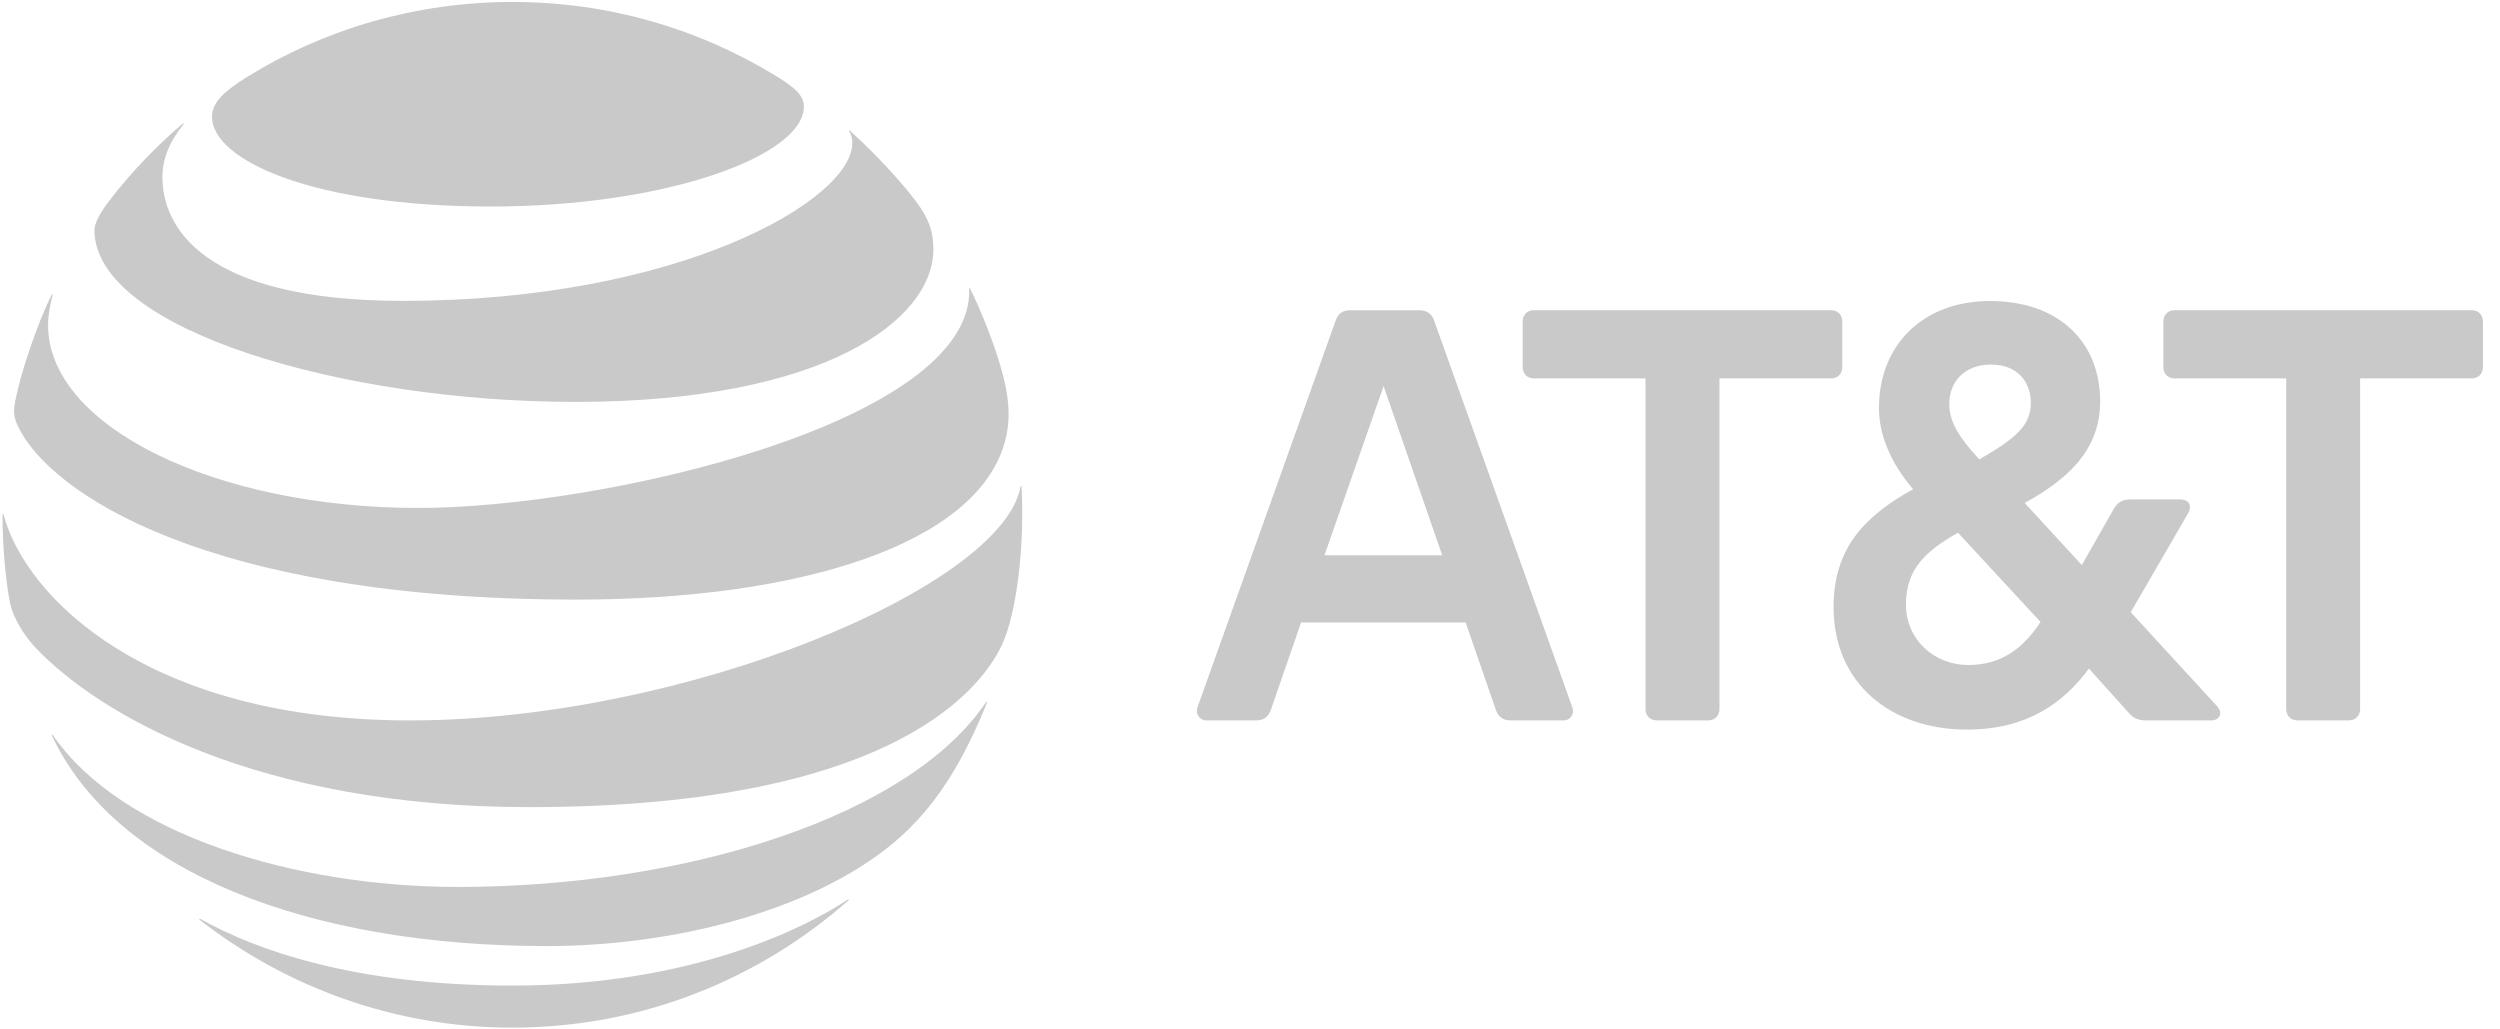
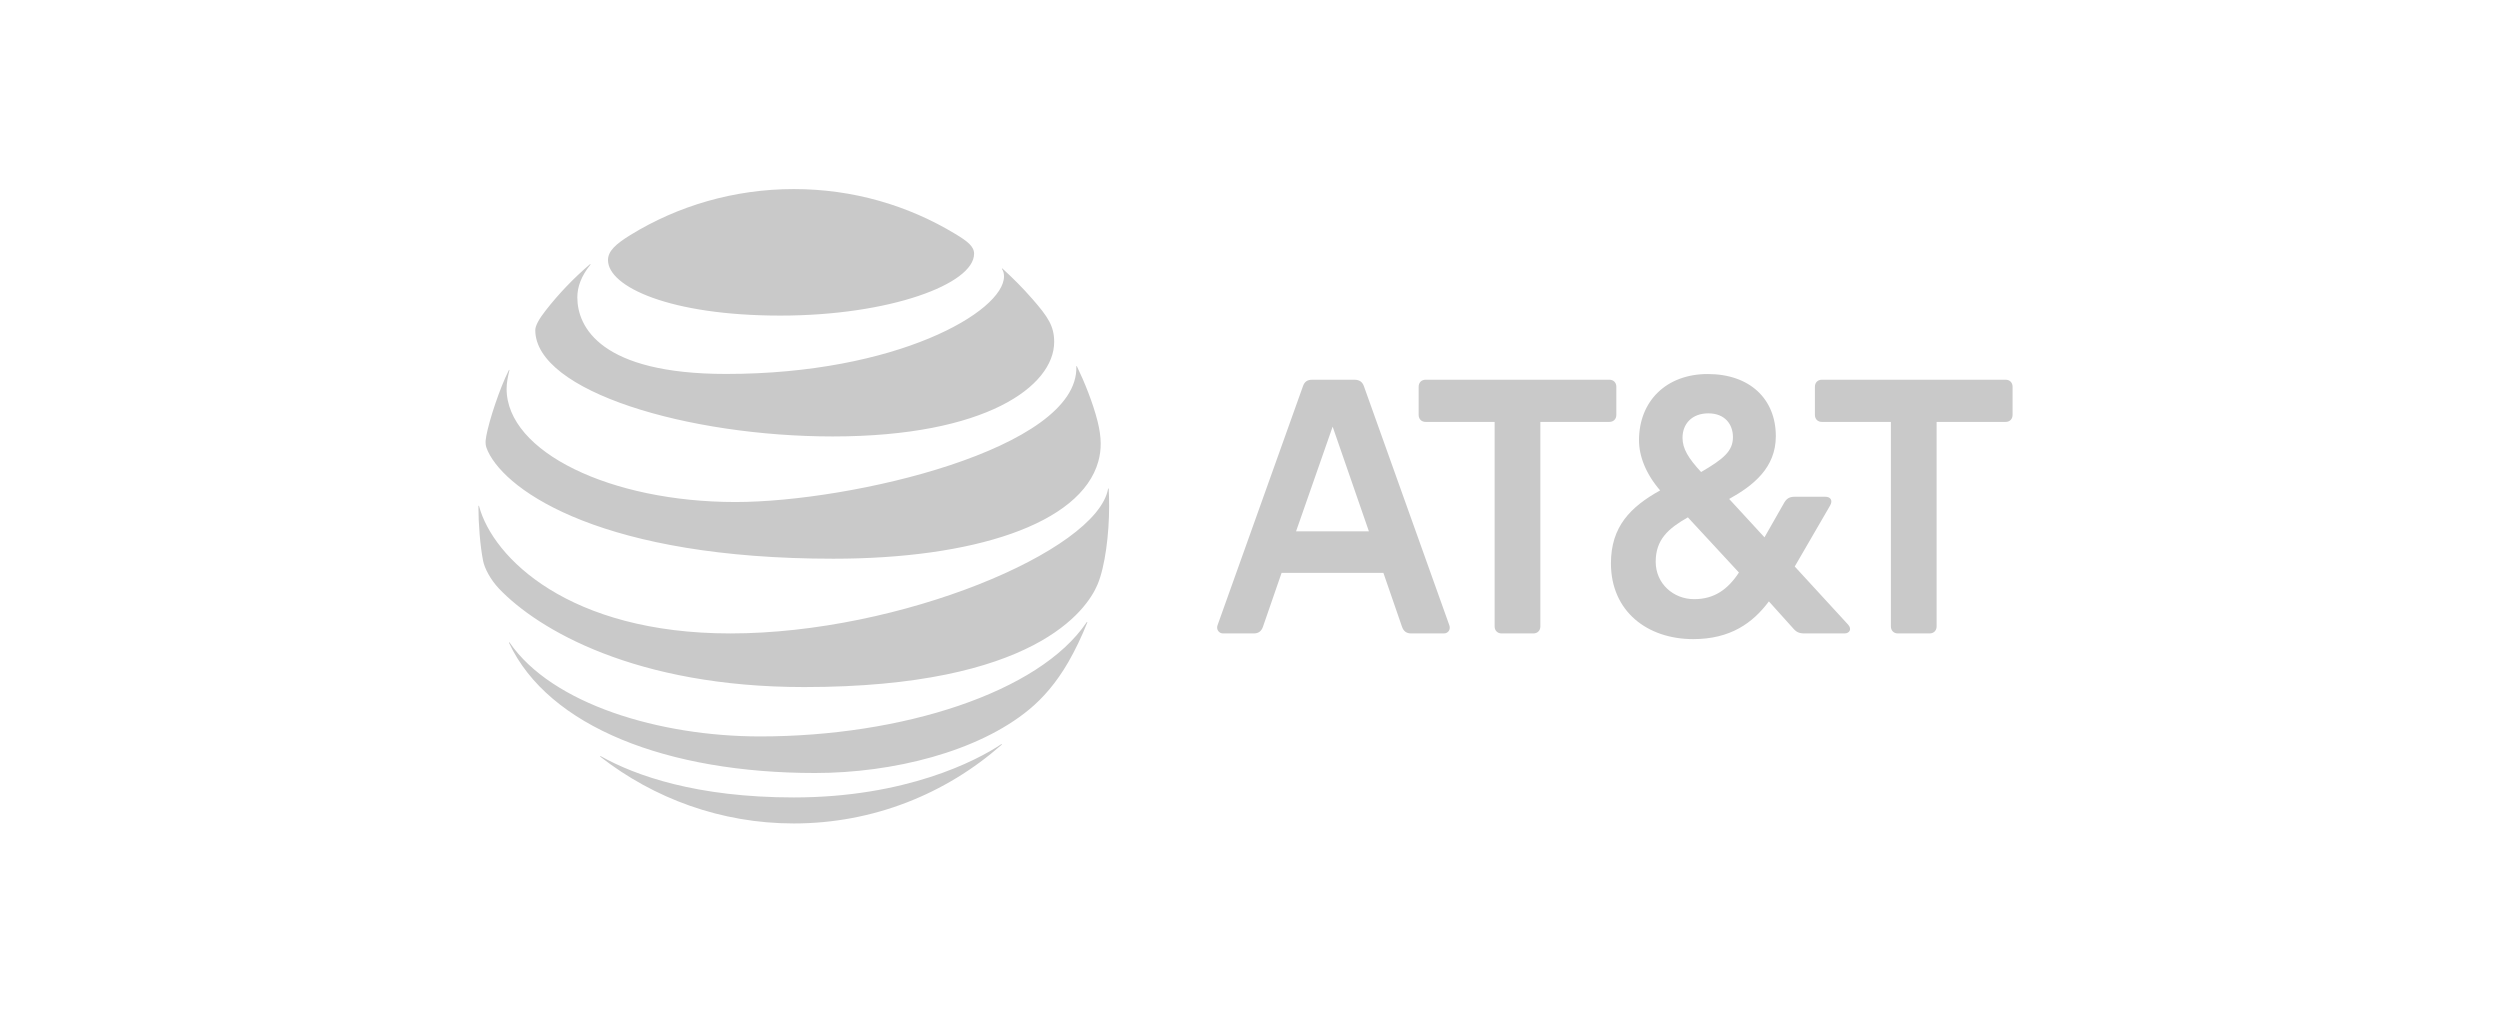
- <svg xmlns="http://www.w3.org/2000/svg" width="107" height="44" viewBox="0 0 107 44" fill="none">
-   <path fill-rule="evenodd" clip-rule="evenodd" d="M94.884 30.218C95.167 30.526 94.993 30.833 94.643 30.833H91.872C91.501 30.833 91.305 30.744 91.065 30.459L89.407 28.616C88.295 30.109 86.745 31.227 84.171 31.227C80.986 31.227 78.477 29.297 78.477 25.984C78.477 23.438 79.83 22.077 81.881 20.936C80.876 19.773 80.419 18.544 80.419 17.469C80.419 14.748 82.317 12.883 85.174 12.883C88.098 12.883 89.887 14.617 89.887 17.184C89.887 19.378 88.317 20.606 86.658 21.528L89.102 24.184L90.476 21.77C90.65 21.485 90.847 21.375 91.195 21.375H93.311C93.661 21.375 93.857 21.617 93.639 21.989L91.196 26.202L94.884 30.218ZM98.33 30.832C98.046 30.832 97.85 30.634 97.85 30.349V16.196H93.072C92.788 16.196 92.592 15.999 92.592 15.713V13.761C92.592 13.475 92.788 13.277 93.072 13.277H105.791C106.075 13.277 106.27 13.475 106.27 13.761V15.713C106.27 15.998 106.075 16.196 105.791 16.196H101.013V30.349C101.013 30.634 100.816 30.832 100.533 30.832H98.33ZM61.727 23.766L59.218 16.525L56.688 23.766H61.727ZM66.92 30.833C67.225 30.833 67.4 30.547 67.291 30.261L61.379 13.717C61.27 13.409 61.051 13.278 60.724 13.278H57.8C57.474 13.278 57.278 13.409 57.168 13.717L51.256 30.261C51.147 30.547 51.344 30.833 51.628 30.833H53.765C54.092 30.833 54.289 30.68 54.397 30.371L55.686 26.642H62.731L64.018 30.371C64.127 30.679 64.324 30.833 64.651 30.833H66.92ZM84.236 28.462C85.632 28.462 86.57 27.783 87.334 26.619L83.801 22.801C82.447 23.569 81.574 24.336 81.574 25.873C81.575 27.387 82.796 28.462 84.236 28.462ZM83.43 17.294C83.43 16.328 84.084 15.604 85.218 15.604C86.353 15.604 86.92 16.35 86.92 17.25C86.92 18.215 86.265 18.764 84.716 19.664C83.822 18.698 83.43 18.04 83.43 17.294ZM73.593 30.349C73.593 30.634 73.396 30.832 73.112 30.832H70.908C70.625 30.832 70.428 30.634 70.428 30.349V16.196H65.651C65.367 16.196 65.171 15.998 65.171 15.713V13.761C65.171 13.475 65.367 13.277 65.651 13.277H78.37C78.653 13.277 78.85 13.475 78.85 13.761V15.713C78.85 15.999 78.653 16.196 78.37 16.196H73.593V30.349Z" fill="#C9C9C9" />
-   <path fill-rule="evenodd" clip-rule="evenodd" d="M21.929 0.084C26.024 0.084 29.822 1.206 33.092 3.179C33.972 3.708 34.407 4.058 34.407 4.559C34.407 6.658 28.552 8.839 21.002 8.839C13.373 8.839 9.073 6.848 9.073 4.997C9.073 4.368 9.627 3.88 10.612 3.27C13.894 1.245 17.806 0.084 21.929 0.084ZM36.34 5.617C36.432 5.762 36.478 5.916 36.478 6.124C36.478 8.562 29.06 12.877 17.252 12.877C8.576 12.877 6.951 9.638 6.951 7.578C6.951 6.842 7.232 6.089 7.85 5.324C7.884 5.278 7.855 5.261 7.816 5.295C6.689 6.256 5.653 7.337 4.745 8.505C4.31 9.057 4.041 9.546 4.041 9.839C4.041 14.107 14.677 17.202 24.623 17.202C35.22 17.202 39.949 13.721 39.949 10.662C39.949 9.569 39.526 8.931 38.444 7.693C37.742 6.888 37.078 6.233 36.374 5.588C36.34 5.56 36.317 5.583 36.34 5.617ZM0.651 17.167C0.861 16.051 1.571 13.895 2.211 12.617C2.228 12.582 2.262 12.589 2.251 12.629C2.144 13.066 2.057 13.486 2.057 13.906C2.057 18.278 9.262 21.74 17.897 21.74C25.87 21.74 41.671 18.065 41.482 12.364C41.476 12.324 41.506 12.319 41.523 12.353C42.031 13.394 42.631 14.878 42.952 16.15C43.238 17.288 43.226 18.133 43.003 18.933C41.79 23.28 34.305 25.663 24.669 25.663C8.874 25.663 2.103 21.09 0.764 18.232C0.597 17.875 0.558 17.645 0.651 17.167ZM17.543 30.834C6.374 30.834 1.107 25.599 0.152 22.027C0.14 21.976 0.106 21.987 0.106 22.034C0.106 23.236 0.226 24.788 0.432 25.818C0.53 26.319 0.936 27.106 1.53 27.733C4.235 30.57 10.977 34.545 22.655 34.545C38.565 34.545 42.203 29.212 42.945 27.458C43.477 26.204 43.752 23.938 43.752 22.034C43.752 21.573 43.74 21.205 43.723 20.844C43.723 20.785 43.689 20.78 43.678 20.837C42.883 25.128 29.289 30.834 17.543 30.834ZM38.21 36.103C34.681 39.019 28.78 40.492 23.41 40.492C13.207 40.492 4.949 37.312 2.227 31.49C2.21 31.445 2.238 31.428 2.267 31.467C5.189 35.729 12.653 37.961 19.59 37.961C29.403 37.961 38.907 34.93 42.19 30.07C42.224 30.017 42.253 30.04 42.236 30.087C41.858 31.041 41.394 32.013 40.92 32.83C40.096 34.251 39.176 35.309 38.21 36.103ZM21.929 43.983C16.891 43.983 12.247 42.252 8.547 39.37C8.513 39.342 8.53 39.307 8.576 39.33C10.972 40.676 15.215 42.183 21.93 42.183C29.656 42.183 34.562 39.658 36.283 38.501C36.329 38.474 36.352 38.501 36.306 38.543C32.469 41.924 27.443 43.983 21.929 43.983Z" fill="#C9C9C9" />
+ <svg xmlns="http://www.w3.org/2000/svg" width="173" height="70" viewBox="0 0 173 70" fill="none">
+   <path fill-rule="evenodd" clip-rule="evenodd" d="M127.884 43.218C128.167 43.526 127.993 43.833 127.643 43.833H124.872C124.501 43.833 124.305 43.744 124.065 43.459L122.407 41.616C121.295 43.109 119.745 44.227 117.171 44.227C113.986 44.227 111.477 42.297 111.477 38.984C111.477 36.438 112.83 35.077 114.881 33.936C113.876 32.773 113.419 31.544 113.419 30.469C113.419 27.748 115.317 25.883 118.174 25.883C121.098 25.883 122.887 27.617 122.887 30.184C122.887 32.378 121.317 33.606 119.658 34.528L122.102 37.184L123.476 34.77C123.65 34.485 123.847 34.375 124.195 34.375H126.311C126.661 34.375 126.857 34.617 126.64 34.989L124.196 39.202L127.884 43.218ZM131.33 43.833C131.046 43.833 130.85 43.634 130.85 43.349V29.196H126.072C125.788 29.196 125.592 28.999 125.592 28.713V26.761C125.592 26.475 125.788 26.277 126.072 26.277H138.791C139.075 26.277 139.27 26.475 139.27 26.761V28.713C139.27 28.998 139.075 29.196 138.791 29.196H134.013V43.349C134.013 43.634 133.816 43.833 133.533 43.833H131.33ZM94.727 36.766L92.219 29.525L89.688 36.766H94.727ZM99.92 43.833C100.225 43.833 100.4 43.547 100.291 43.261L94.379 26.717C94.269 26.409 94.051 26.278 93.724 26.278H90.8C90.474 26.278 90.278 26.409 90.168 26.717L84.256 43.261C84.147 43.547 84.344 43.833 84.628 43.833H86.765C87.091 43.833 87.289 43.679 87.397 43.371L88.686 39.642H95.731L97.018 43.371C97.127 43.679 97.324 43.833 97.651 43.833H99.92ZM117.236 41.462C118.632 41.462 119.57 40.783 120.334 39.619L116.801 35.801C115.447 36.569 114.574 37.336 114.574 38.873C114.575 40.387 115.796 41.462 117.236 41.462ZM116.43 30.294C116.43 29.328 117.084 28.604 118.218 28.604C119.353 28.604 119.92 29.35 119.92 30.25C119.92 31.215 119.265 31.764 117.716 32.664C116.822 31.698 116.43 31.04 116.43 30.294ZM106.593 43.349C106.593 43.634 106.396 43.833 106.112 43.833H103.908C103.625 43.833 103.428 43.634 103.428 43.349V29.196H98.651C98.367 29.196 98.171 28.998 98.171 28.713V26.761C98.171 26.475 98.367 26.277 98.651 26.277H111.37C111.653 26.277 111.85 26.475 111.85 26.761V28.713C111.85 28.999 111.653 29.196 111.37 29.196H106.593V43.349Z" fill="#C9C9C9" />
+   <path fill-rule="evenodd" clip-rule="evenodd" d="M54.929 13.084C59.024 13.084 62.822 14.206 66.092 16.179C66.972 16.708 67.407 17.058 67.407 17.559C67.407 19.658 61.552 21.839 54.002 21.839C46.373 21.839 42.073 19.848 42.073 17.997C42.073 17.368 42.627 16.88 43.612 16.27C46.894 14.245 50.806 13.084 54.929 13.084ZM69.341 18.617C69.432 18.762 69.478 18.916 69.478 19.124C69.478 21.562 62.06 25.877 50.252 25.877C41.575 25.877 39.951 22.638 39.951 20.578C39.951 19.842 40.232 19.089 40.85 18.324C40.883 18.278 40.855 18.261 40.816 18.294C39.689 19.256 38.653 20.337 37.745 21.505C37.31 22.057 37.041 22.546 37.041 22.839C37.041 27.107 47.677 30.202 57.623 30.202C68.22 30.202 72.949 26.721 72.949 23.662C72.949 22.569 72.526 21.931 71.444 20.693C70.742 19.888 70.078 19.233 69.374 18.588C69.341 18.56 69.317 18.583 69.341 18.617ZM33.651 30.167C33.861 29.051 34.571 26.895 35.211 25.617C35.228 25.582 35.262 25.589 35.251 25.629C35.144 26.066 35.057 26.486 35.057 26.906C35.057 31.278 42.262 34.74 50.897 34.74C58.87 34.74 74.671 31.065 74.482 25.364C74.476 25.324 74.506 25.319 74.523 25.353C75.031 26.394 75.631 27.878 75.951 29.15C76.238 30.288 76.226 31.133 76.003 31.933C74.79 36.28 67.305 38.663 57.669 38.663C41.874 38.663 35.103 34.09 33.764 31.232C33.597 30.875 33.558 30.645 33.651 30.167ZM50.543 43.834C39.374 43.834 34.107 38.599 33.152 35.028C33.14 34.976 33.106 34.987 33.106 35.034C33.106 36.236 33.226 37.788 33.432 38.818C33.53 39.319 33.936 40.106 34.53 40.733C37.235 43.57 43.977 47.545 55.655 47.545C71.565 47.545 75.203 42.212 75.945 40.458C76.477 39.204 76.752 36.938 76.752 35.034C76.752 34.573 76.74 34.205 76.723 33.844C76.723 33.785 76.689 33.78 76.678 33.837C75.882 38.129 62.289 43.834 50.543 43.834ZM71.21 49.103C67.681 52.019 61.78 53.492 56.41 53.492C46.208 53.492 37.949 50.312 35.227 44.49C35.209 44.445 35.238 44.428 35.267 44.467C38.189 48.729 45.653 50.961 52.59 50.961C62.403 50.961 71.907 47.93 75.19 43.07C75.224 43.017 75.253 43.04 75.236 43.087C74.858 44.041 74.394 45.013 73.92 45.83C73.096 47.251 72.176 48.309 71.21 49.103ZM54.929 56.983C49.891 56.983 45.247 55.252 41.547 52.37C41.513 52.342 41.53 52.307 41.576 52.33C43.972 53.676 48.215 55.183 54.93 55.183C62.656 55.183 67.562 52.658 69.283 51.501C69.329 51.474 69.352 51.501 69.306 51.543C65.469 54.924 60.443 56.983 54.929 56.983Z" fill="#C9C9C9" />
</svg>
